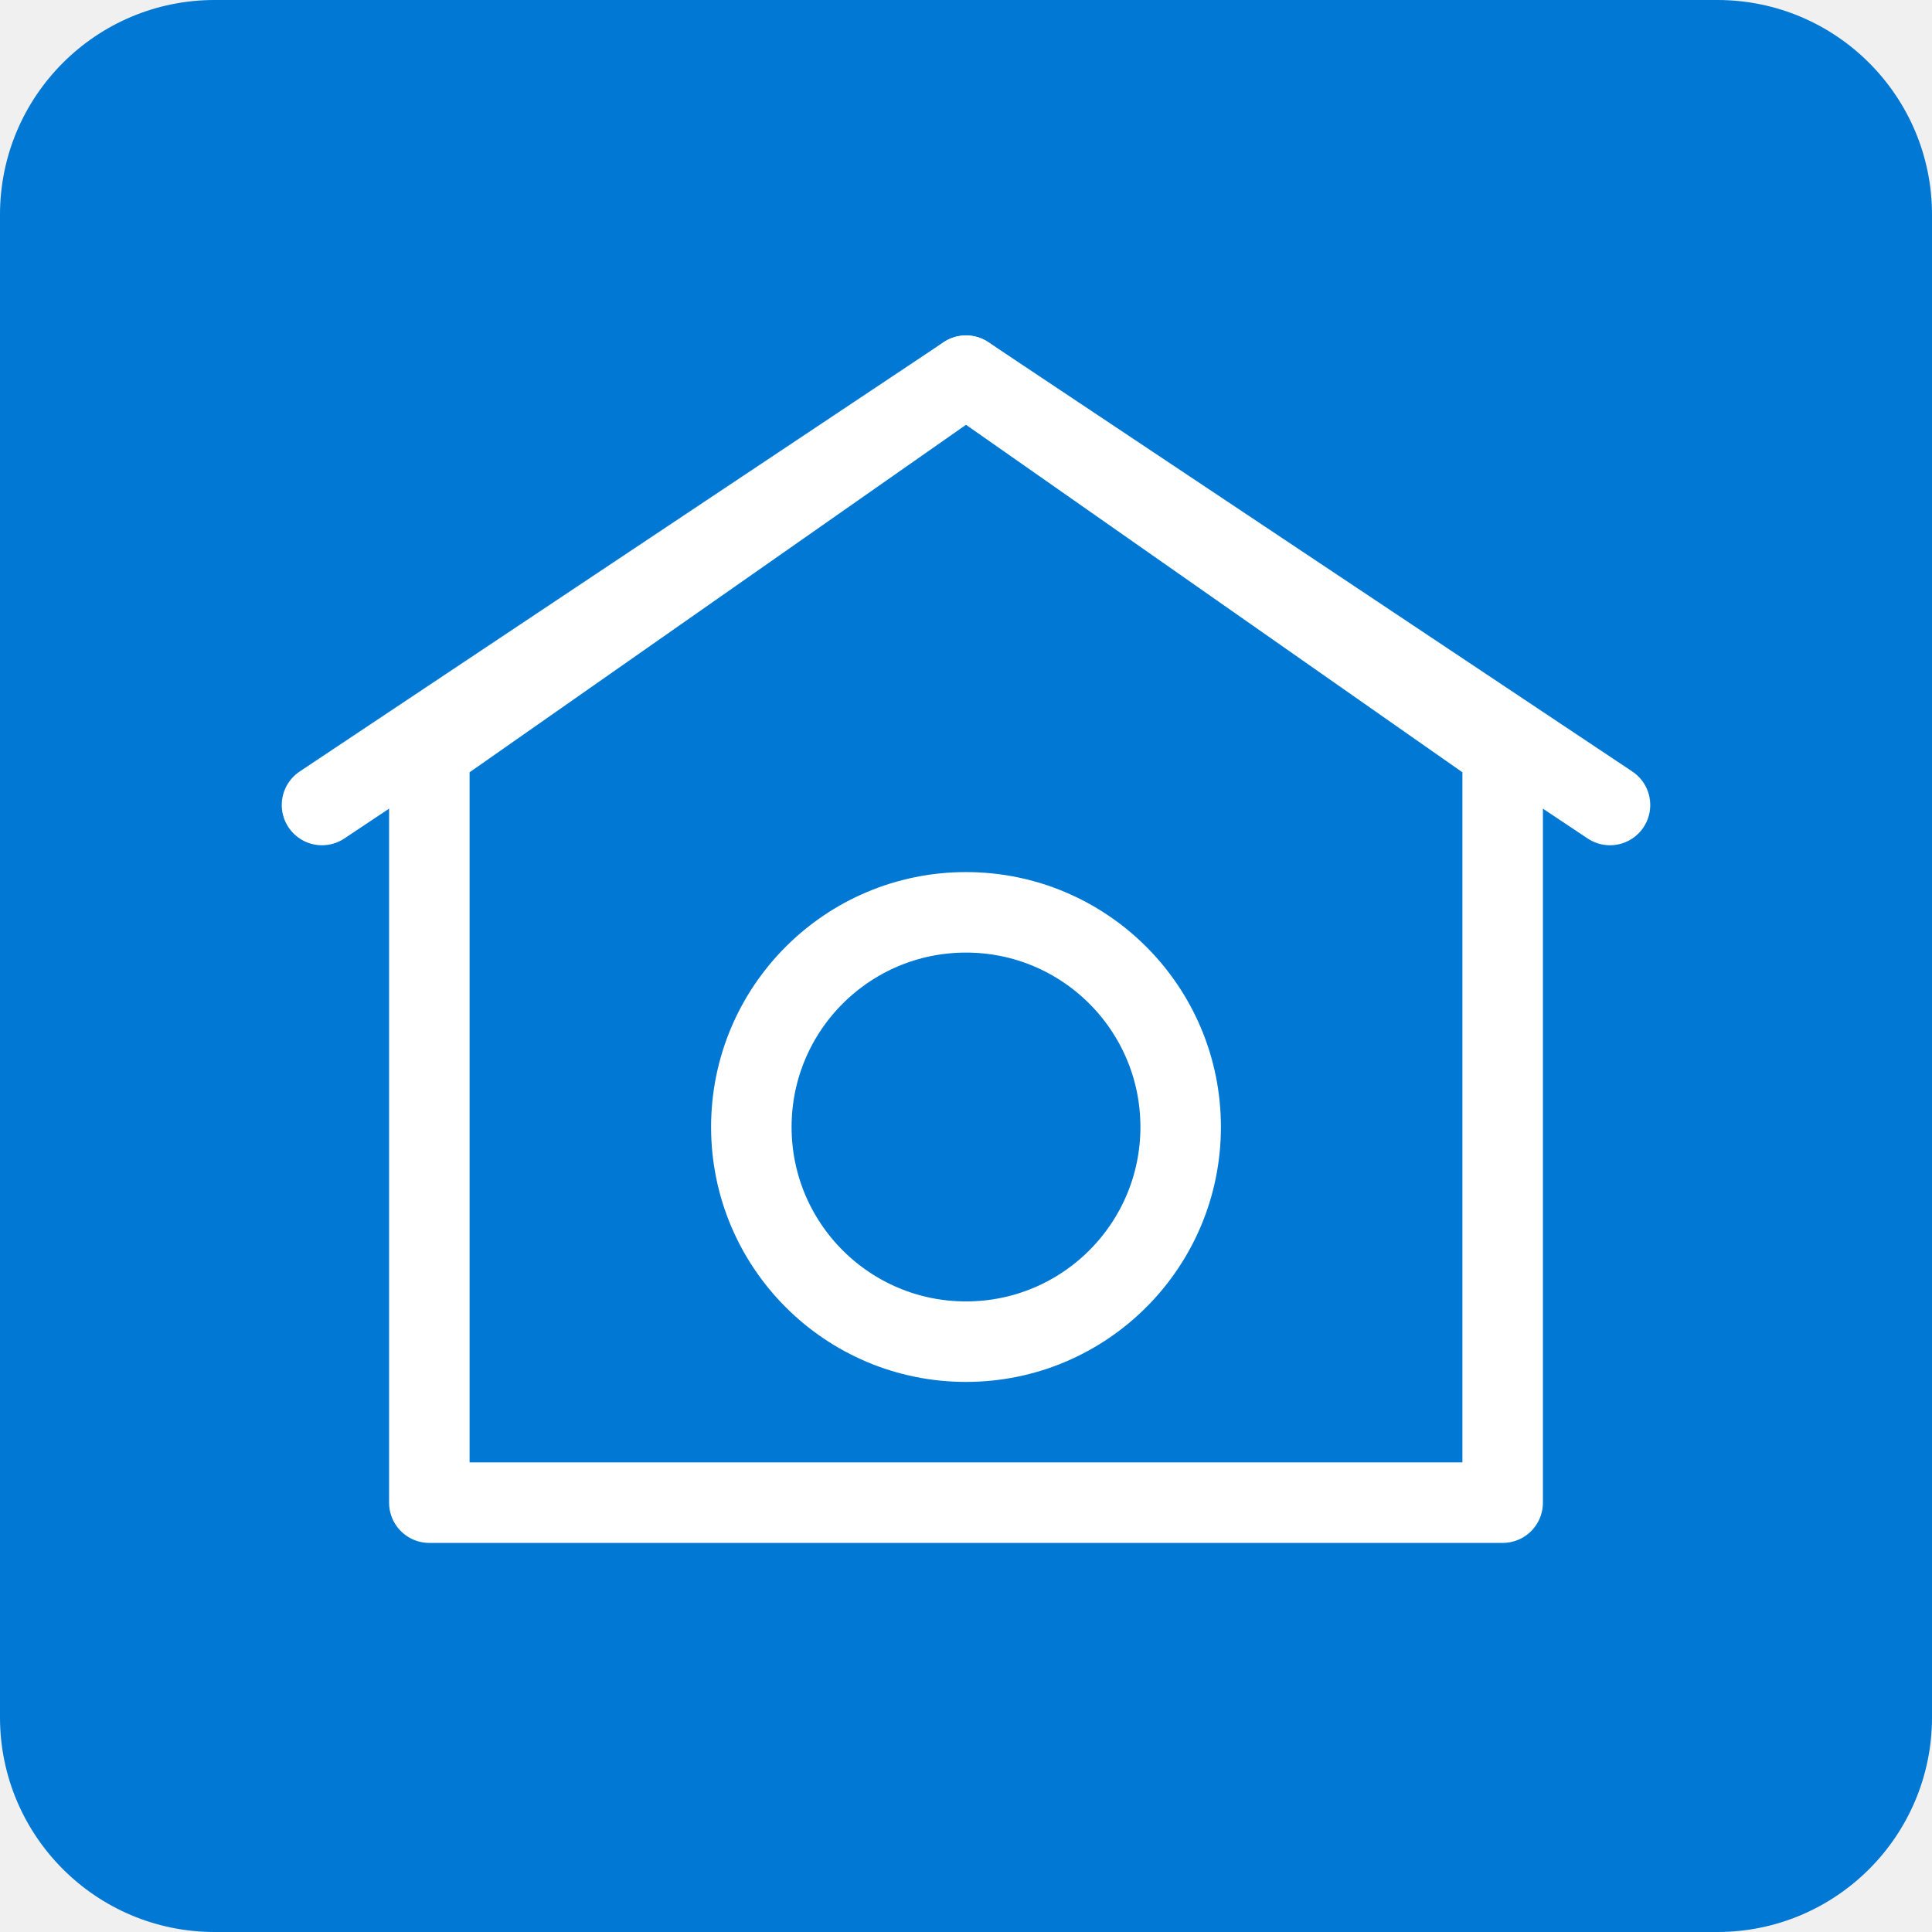
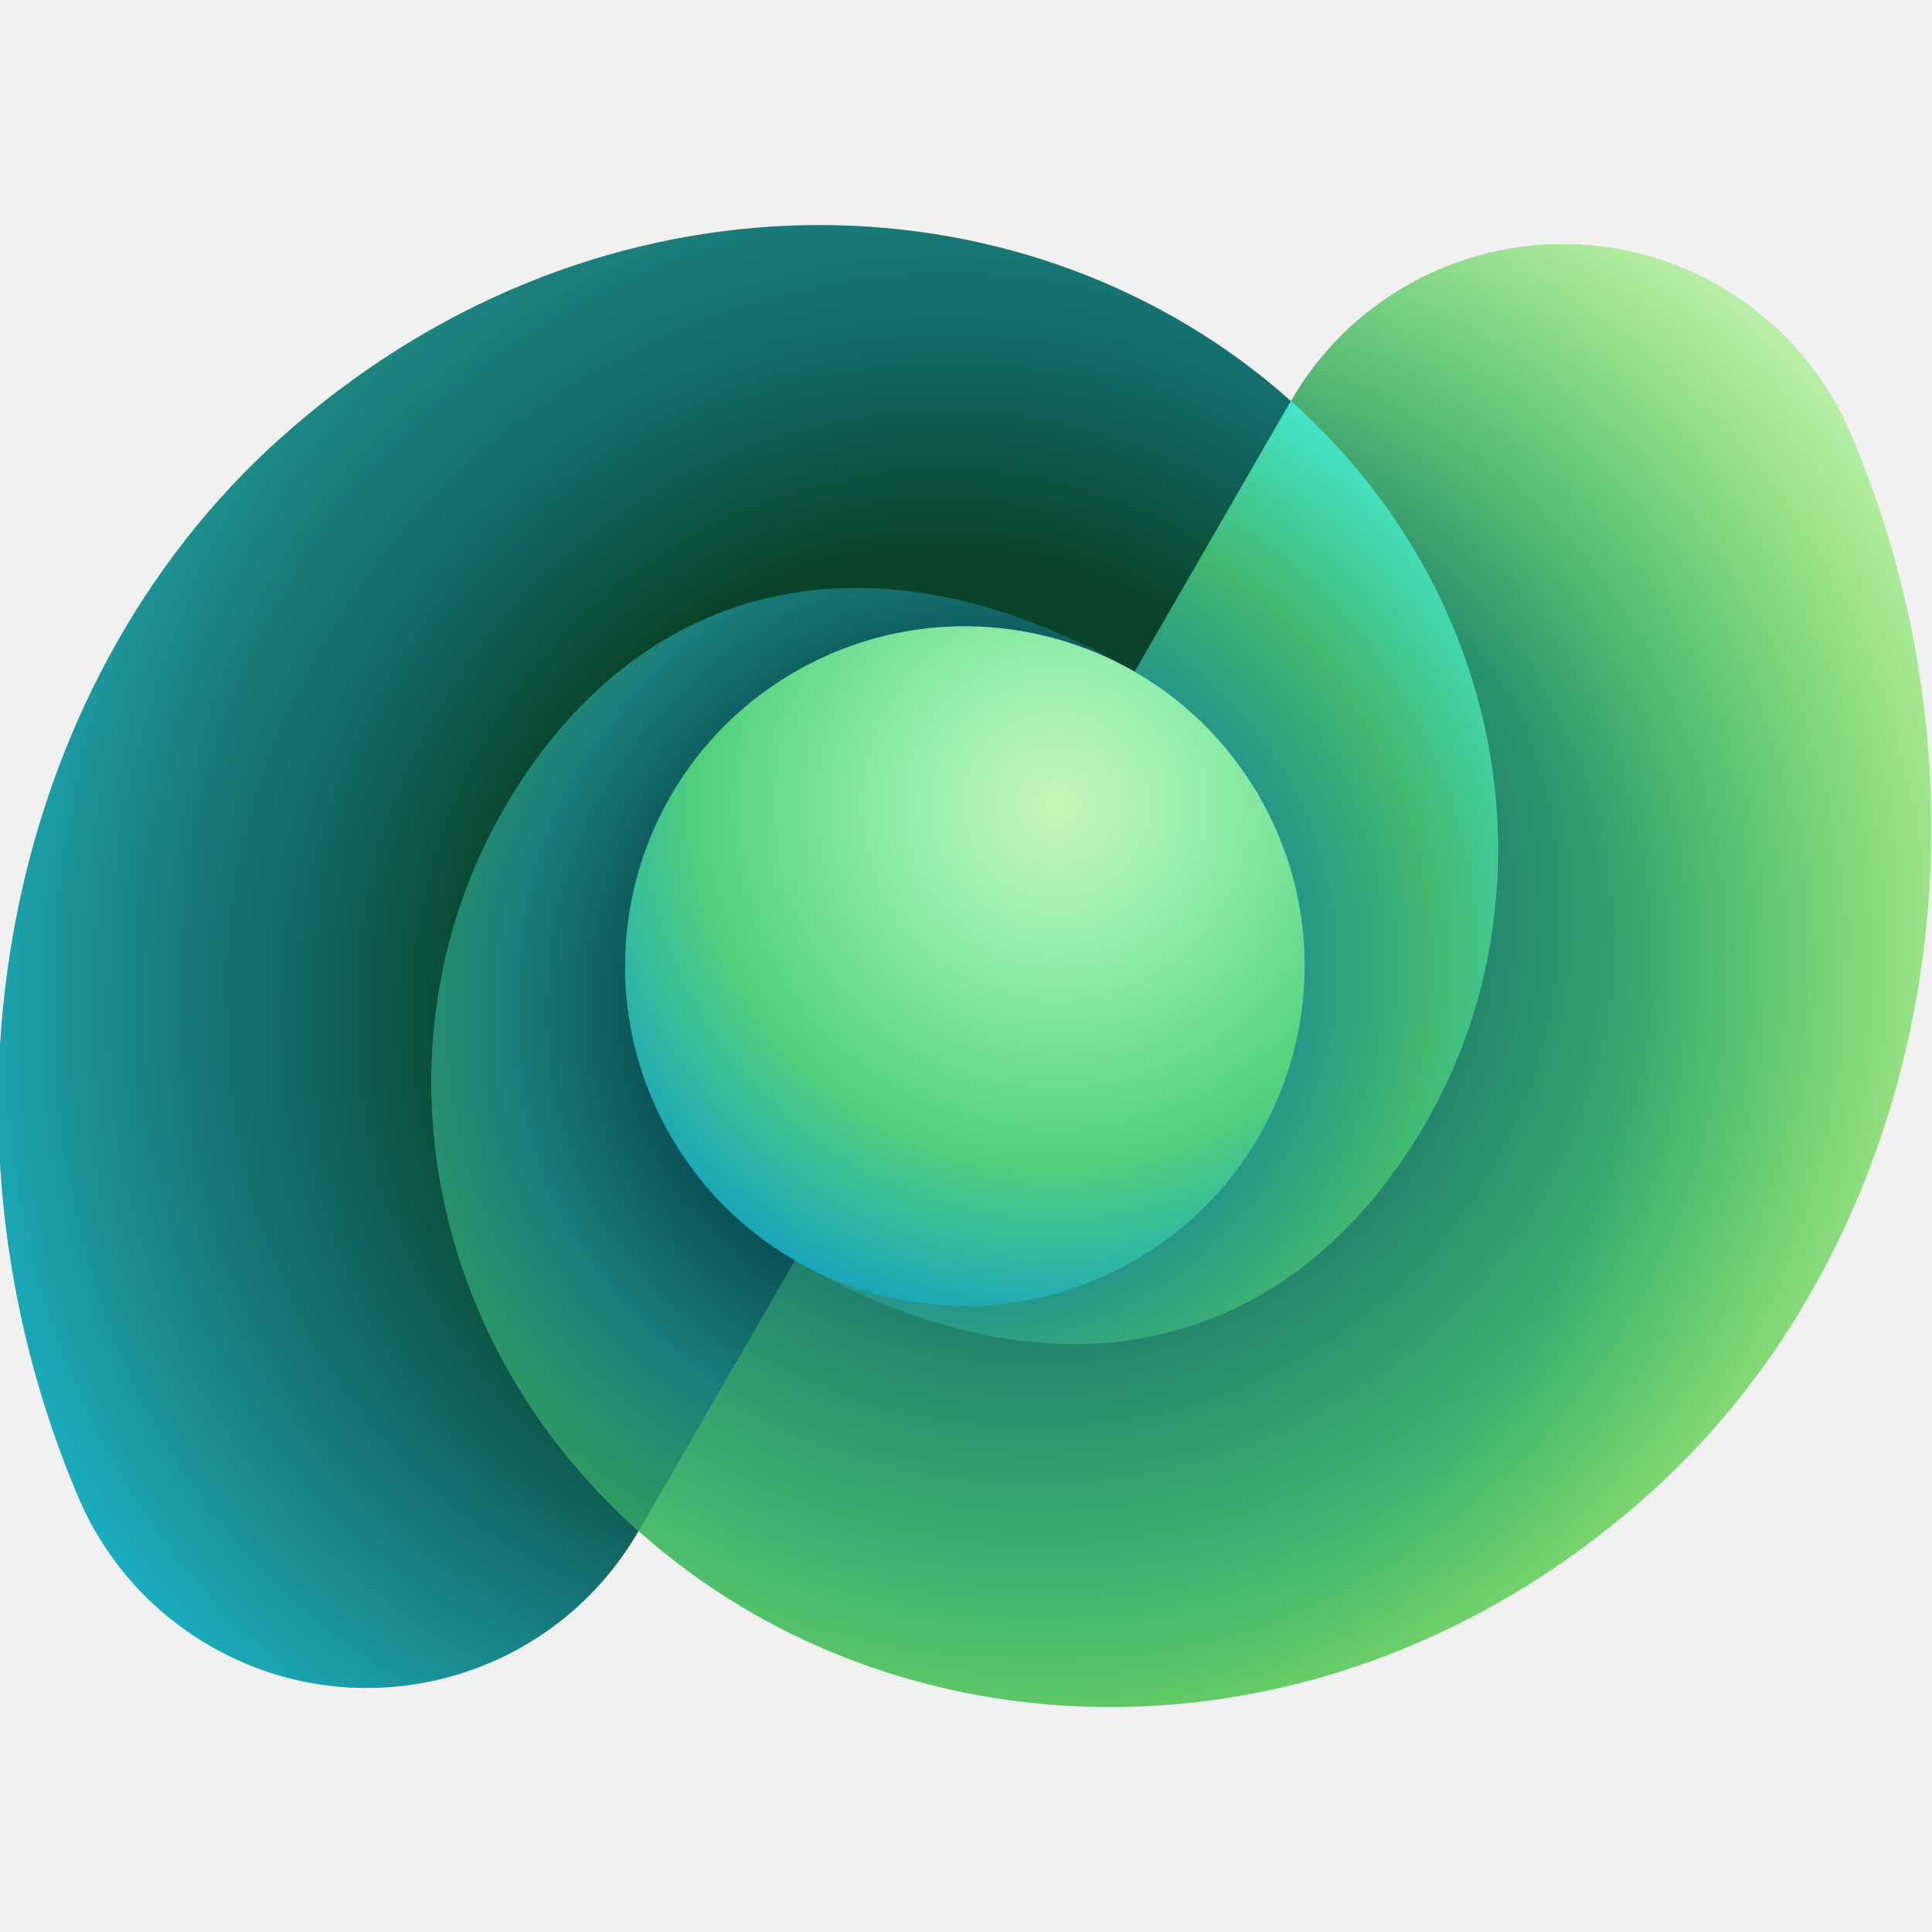
- <svg xmlns="http://www.w3.org/2000/svg" viewBox="0 0 36 36" fill="none">
-   <rect width="36" height="36" rx="4" fill="#0078D4" />
-   <path d="M18 7 L28 14 L28 28 L8 28 L8 14 Z" stroke="white" stroke-width="1.5" stroke-linejoin="round" fill="none" />
-   <circle cx="18" cy="21" r="4" stroke="white" stroke-width="1.5" fill="none" />
-   <path d="M6 15 L18 7 L30 15" stroke="white" stroke-width="1.5" stroke-linecap="round" stroke-linejoin="round" fill="none" />
+ <svg xmlns="http://www.w3.org/2000/svg" width="96" height="96" viewBox="0 0 96 96" fill="none">
+   <g clip-path="url(#clip0_4303_1230)">
+     <g clip-path="url(#clip1_4303_1230)">
+       <g clip-path="url(#clip2_4303_1230)">
+         <path d="M13.878 21.824C29.103 8.138 49.75 8.186 62.955 18.913C74.982 28.684 77.47 44.316 70.851 55.78C64.232 67.244 52.528 70.145 39.501 62.625L31.729 76.087L31.723 76.086C27.418 83.532 17.894 86.083 10.444 81.782C7.454 80.056 5.253 77.488 3.967 74.551L3.961 74.551C-4.078 55.78 0.201 34.118 13.878 21.824Z" fill="url(#paint0_radial_4303_1230)" />
+         <path d="M13.878 21.824C29.103 8.138 49.75 8.186 62.955 18.913C74.982 28.684 77.47 44.316 70.851 55.78C64.232 67.244 52.528 70.145 39.501 62.625L31.729 76.087L31.723 76.086C27.418 83.532 17.894 86.083 10.444 81.782C7.454 80.056 5.253 77.488 3.967 74.551L3.961 74.551C-4.078 55.78 0.201 34.118 13.878 21.824Z" fill="url(#paint1_radial_4303_1230)" fill-opacity="0.8" />
+         <path d="M85.433 14.223C88.453 15.967 90.669 18.569 91.949 21.543L91.953 21.544C99.941 40.294 95.653 61.907 81.998 74.181C66.773 87.868 46.126 87.82 32.921 77.092C20.895 67.322 18.406 51.69 25.025 40.226C31.644 28.761 43.348 25.86 56.375 33.381L64.143 19.925L64.148 19.925C68.452 12.474 77.981 9.921 85.433 14.223Z" fill="url(#paint2_radial_4303_1230)" />
+         <path d="M85.433 14.223C88.453 15.967 90.669 18.569 91.949 21.543L91.953 21.544C99.941 40.294 95.653 61.907 81.998 74.181C66.773 87.868 46.126 87.82 32.921 77.092C20.895 67.322 18.406 51.69 25.025 40.226C31.644 28.761 43.348 25.86 56.375 33.381L64.143 19.925L64.148 19.925C68.452 12.474 77.981 9.921 85.433 14.223Z" fill="url(#paint3_radial_4303_1230)" fill-opacity="0.9" />
+         <path d="M39.504 62.626C52.531 70.147 64.235 67.246 70.854 55.781C77.249 44.706 75.143 29.739 64.147 19.927L56.379 33.381L39.504 62.626Z" fill="url(#paint4_radial_4303_1230)" />
+         <path d="M56.379 33.382C43.353 25.861 31.648 28.762 25.029 40.226C18.635 51.302 20.741 66.269 31.736 76.081L39.504 62.626L56.379 33.382Z" fill="url(#paint5_radial_4303_1230)" />
+         <path d="M33.322 56.445C37.984 64.52 48.309 67.287 56.385 62.625C64.46 57.963 67.227 47.637 62.564 39.562C57.902 31.487 47.576 28.72 39.501 33.382C31.426 38.044 28.659 48.37 33.322 56.445Z" fill="url(#paint6_radial_4303_1230)" />
+       </g>
+     </g>
+   </g>
+   <defs>
+     <radialGradient id="paint0_radial_4303_1230" cx="0" cy="0" r="1" gradientUnits="userSpaceOnUse" gradientTransform="translate(46.0001 49.4996) rotate(-148.717) scale(46.2195 47.5359)">
+       <stop offset="0.465" stop-color="#09442A" />
+       <stop offset="0.701" stop-color="#136C6C" />
+       <stop offset="1" stop-color="#22918B" />
+     </radialGradient>
+     <radialGradient id="paint1_radial_4303_1230" cx="0" cy="0" r="1" gradientUnits="userSpaceOnUse" gradientTransform="translate(50.0001 32.4996) rotate(123.57) scale(66.0095 46.5498)">
+       <stop offset="0.719" stop-color="#1A7F7C" stop-opacity="0" />
+       <stop offset="1" stop-color="#16BBDA" />
+     </radialGradient>
+     <radialGradient id="paint2_radial_4303_1230" cx="0" cy="0" r="1" gradientUnits="userSpaceOnUse" gradientTransform="translate(50.4999 44.5001) rotate(30.75) scale(45.9618 44.5095)">
+       <stop offset="0.358" stop-color="#136C6C" />
+       <stop offset="0.789" stop-color="#42B870" />
+       <stop offset="1" stop-color="#76D45E" />
+     </radialGradient>
+     <radialGradient id="paint3_radial_4303_1230" cx="0" cy="0" r="1" gradientTransform="matrix(42.5 -36.0002 31.1824 36.8127 49.4998 55.5001)" gradientUnits="userSpaceOnUse">
+       <stop offset="0.583" stop-color="#76D45E" stop-opacity="0" />
+       <stop offset="1" stop-color="#C8F5B7" />
+     </radialGradient>
+     <radialGradient id="paint4_radial_4303_1230" cx="0" cy="0" r="1" gradientUnits="userSpaceOnUse" gradientTransform="translate(47.5 48) rotate(-58.9042) scale(32.6898)">
+       <stop offset="0.486" stop-color="#22918B" />
+       <stop offset="0.73" stop-color="#42B870" />
+       <stop offset="1" stop-color="#43E5CA" />
+     </radialGradient>
+     <radialGradient id="paint5_radial_4303_1230" cx="0" cy="0" r="1" gradientUnits="userSpaceOnUse" gradientTransform="translate(47.3833 49.0077) rotate(119.859) scale(31.1328 29.4032)">
+       <stop offset="0.46" stop-color="#08494E" />
+       <stop offset="0.742" stop-color="#1A7F7C" />
+       <stop offset="1" stop-color="#309C61" />
+     </radialGradient>
+     <radialGradient id="paint6_radial_4303_1230" cx="0" cy="0" r="1" gradientUnits="userSpaceOnUse" gradientTransform="translate(52.5 40) rotate(120.784) scale(27.3542)">
+       <stop stop-color="#C8F5B7" />
+       <stop offset="0.246" stop-color="#98F0B0" />
+       <stop offset="0.644" stop-color="#52D17C" />
+       <stop offset="1" stop-color="#119FC5" />
+     </radialGradient>
+     <clipPath id="clip0_4303_1230">
+       <rect width="96" height="96" fill="white" />
+     </clipPath>
+     <clipPath id="clip1_4303_1230">
+       <rect width="96" height="96" fill="white" />
+     </clipPath>
+     <clipPath id="clip2_4303_1230">
+       <rect width="96" height="96" fill="white" />
+     </clipPath>
+   </defs>
</svg>
